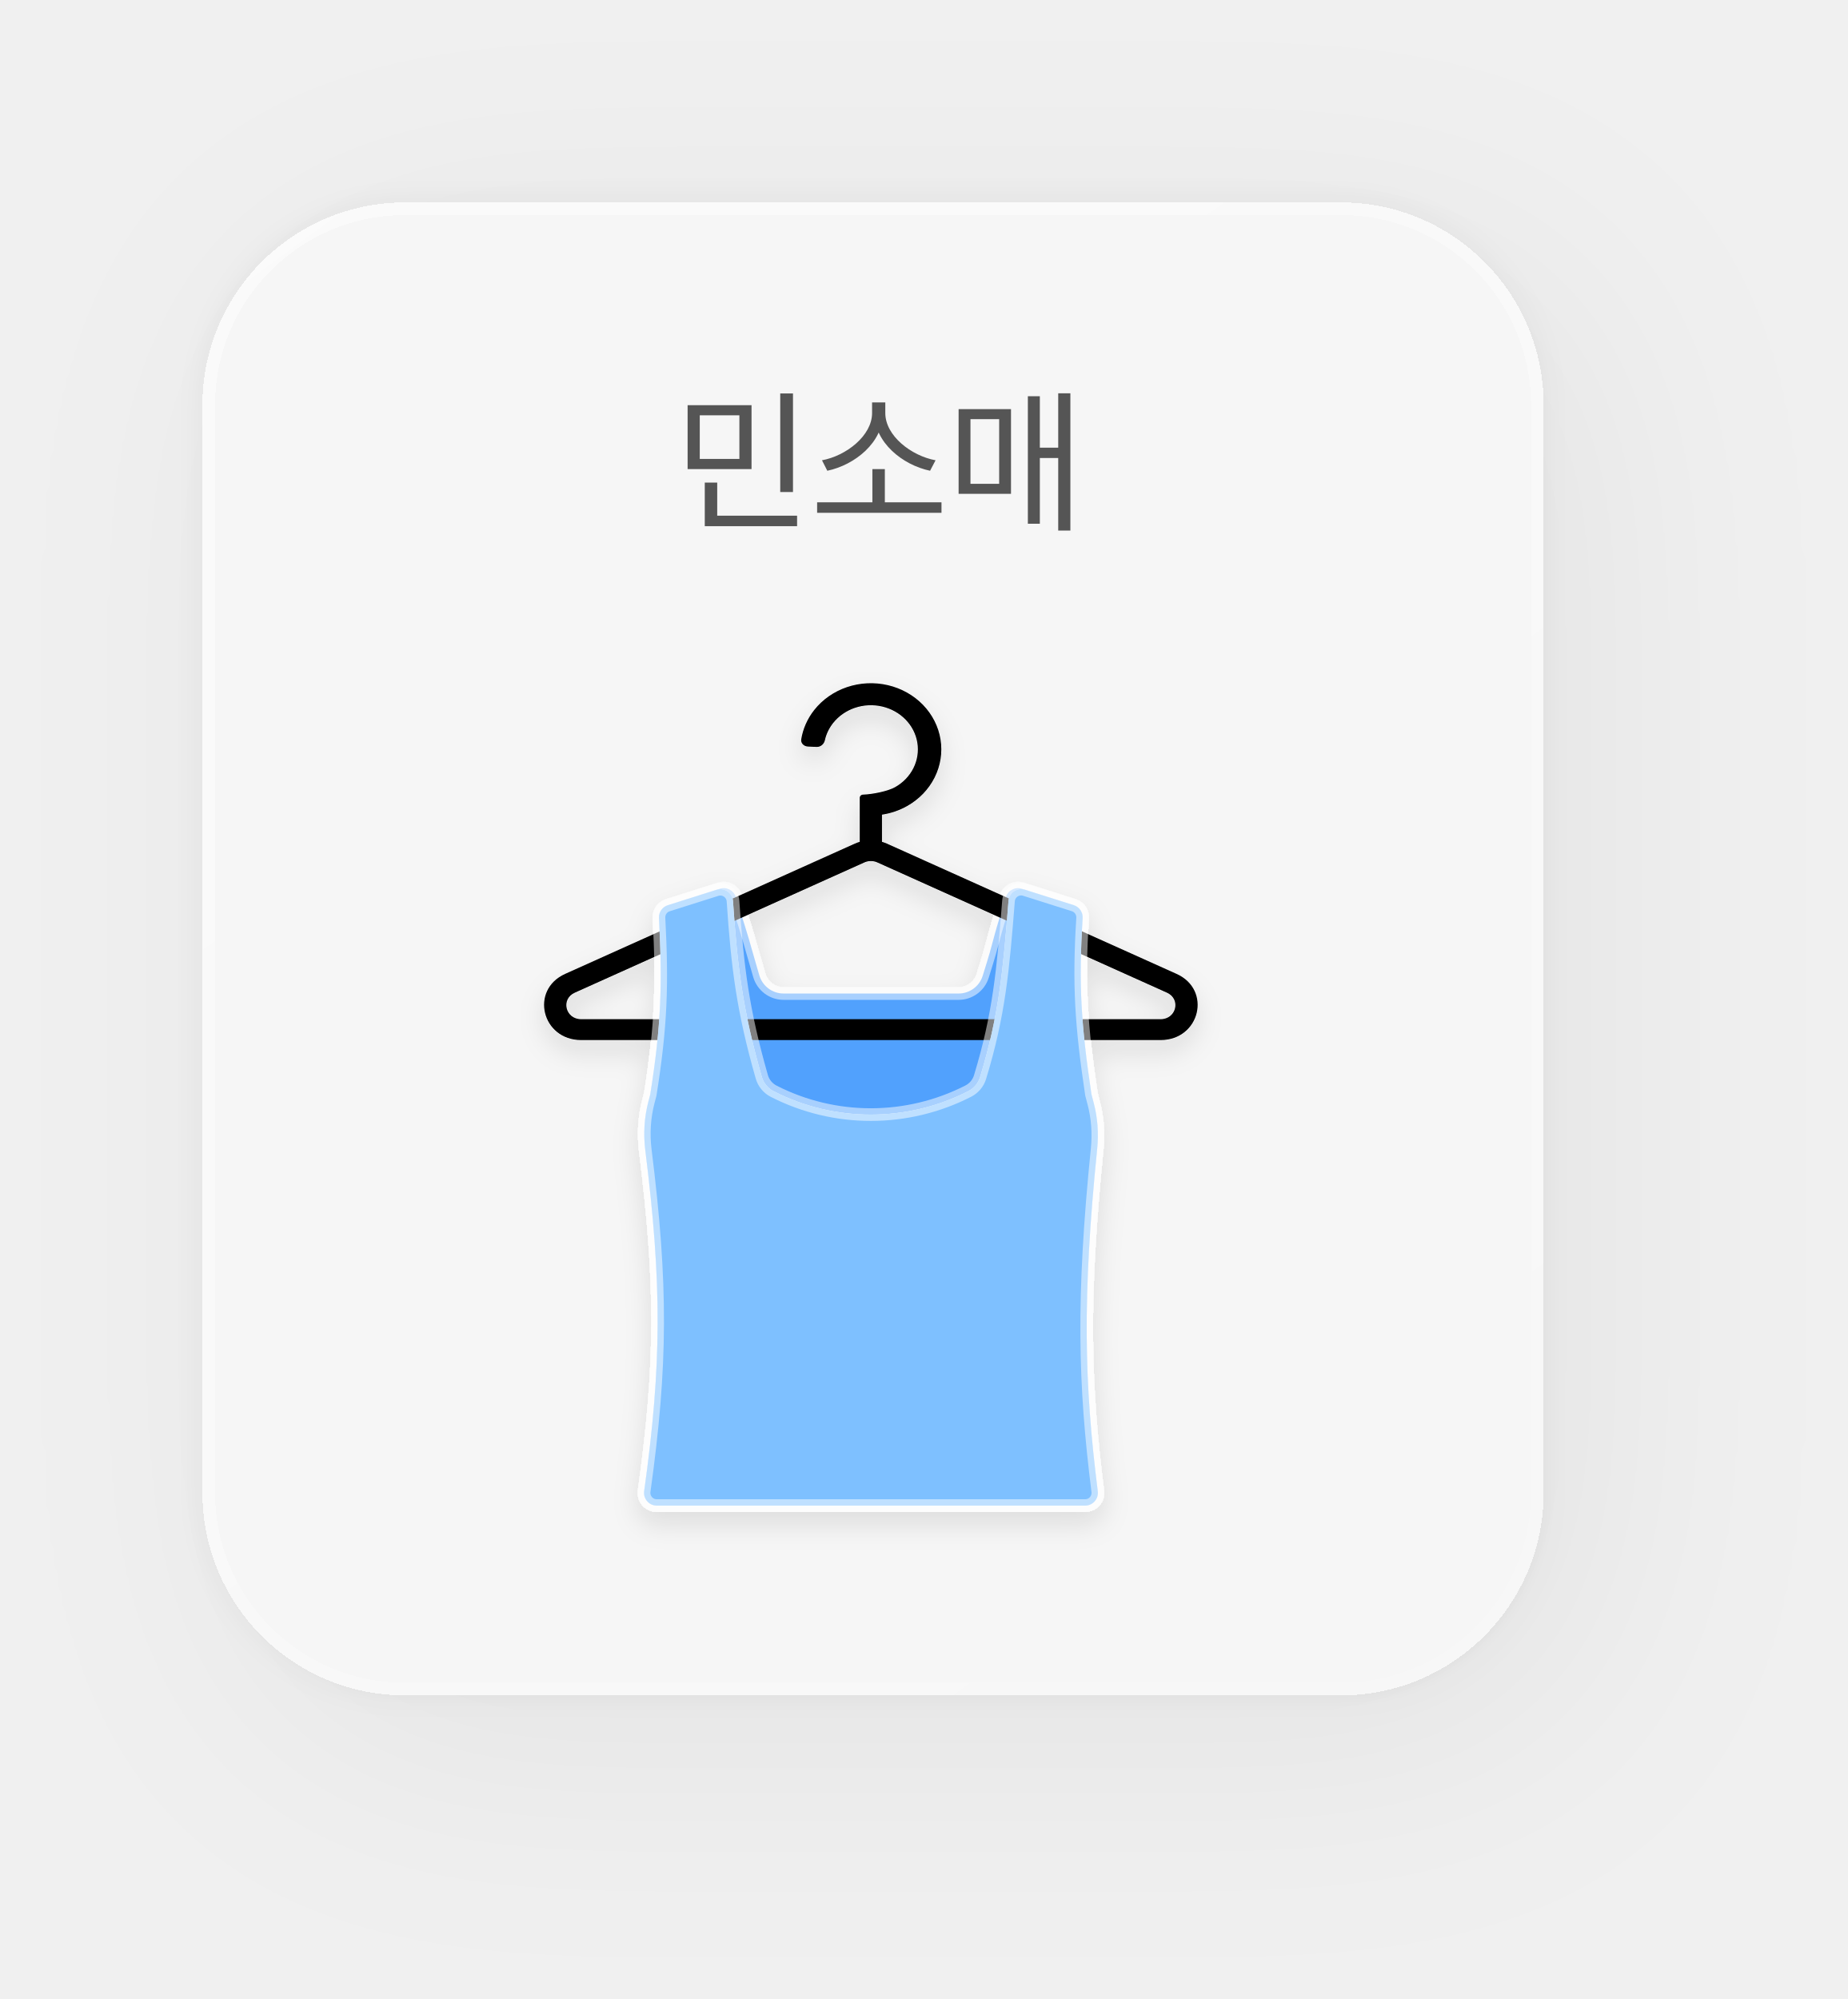
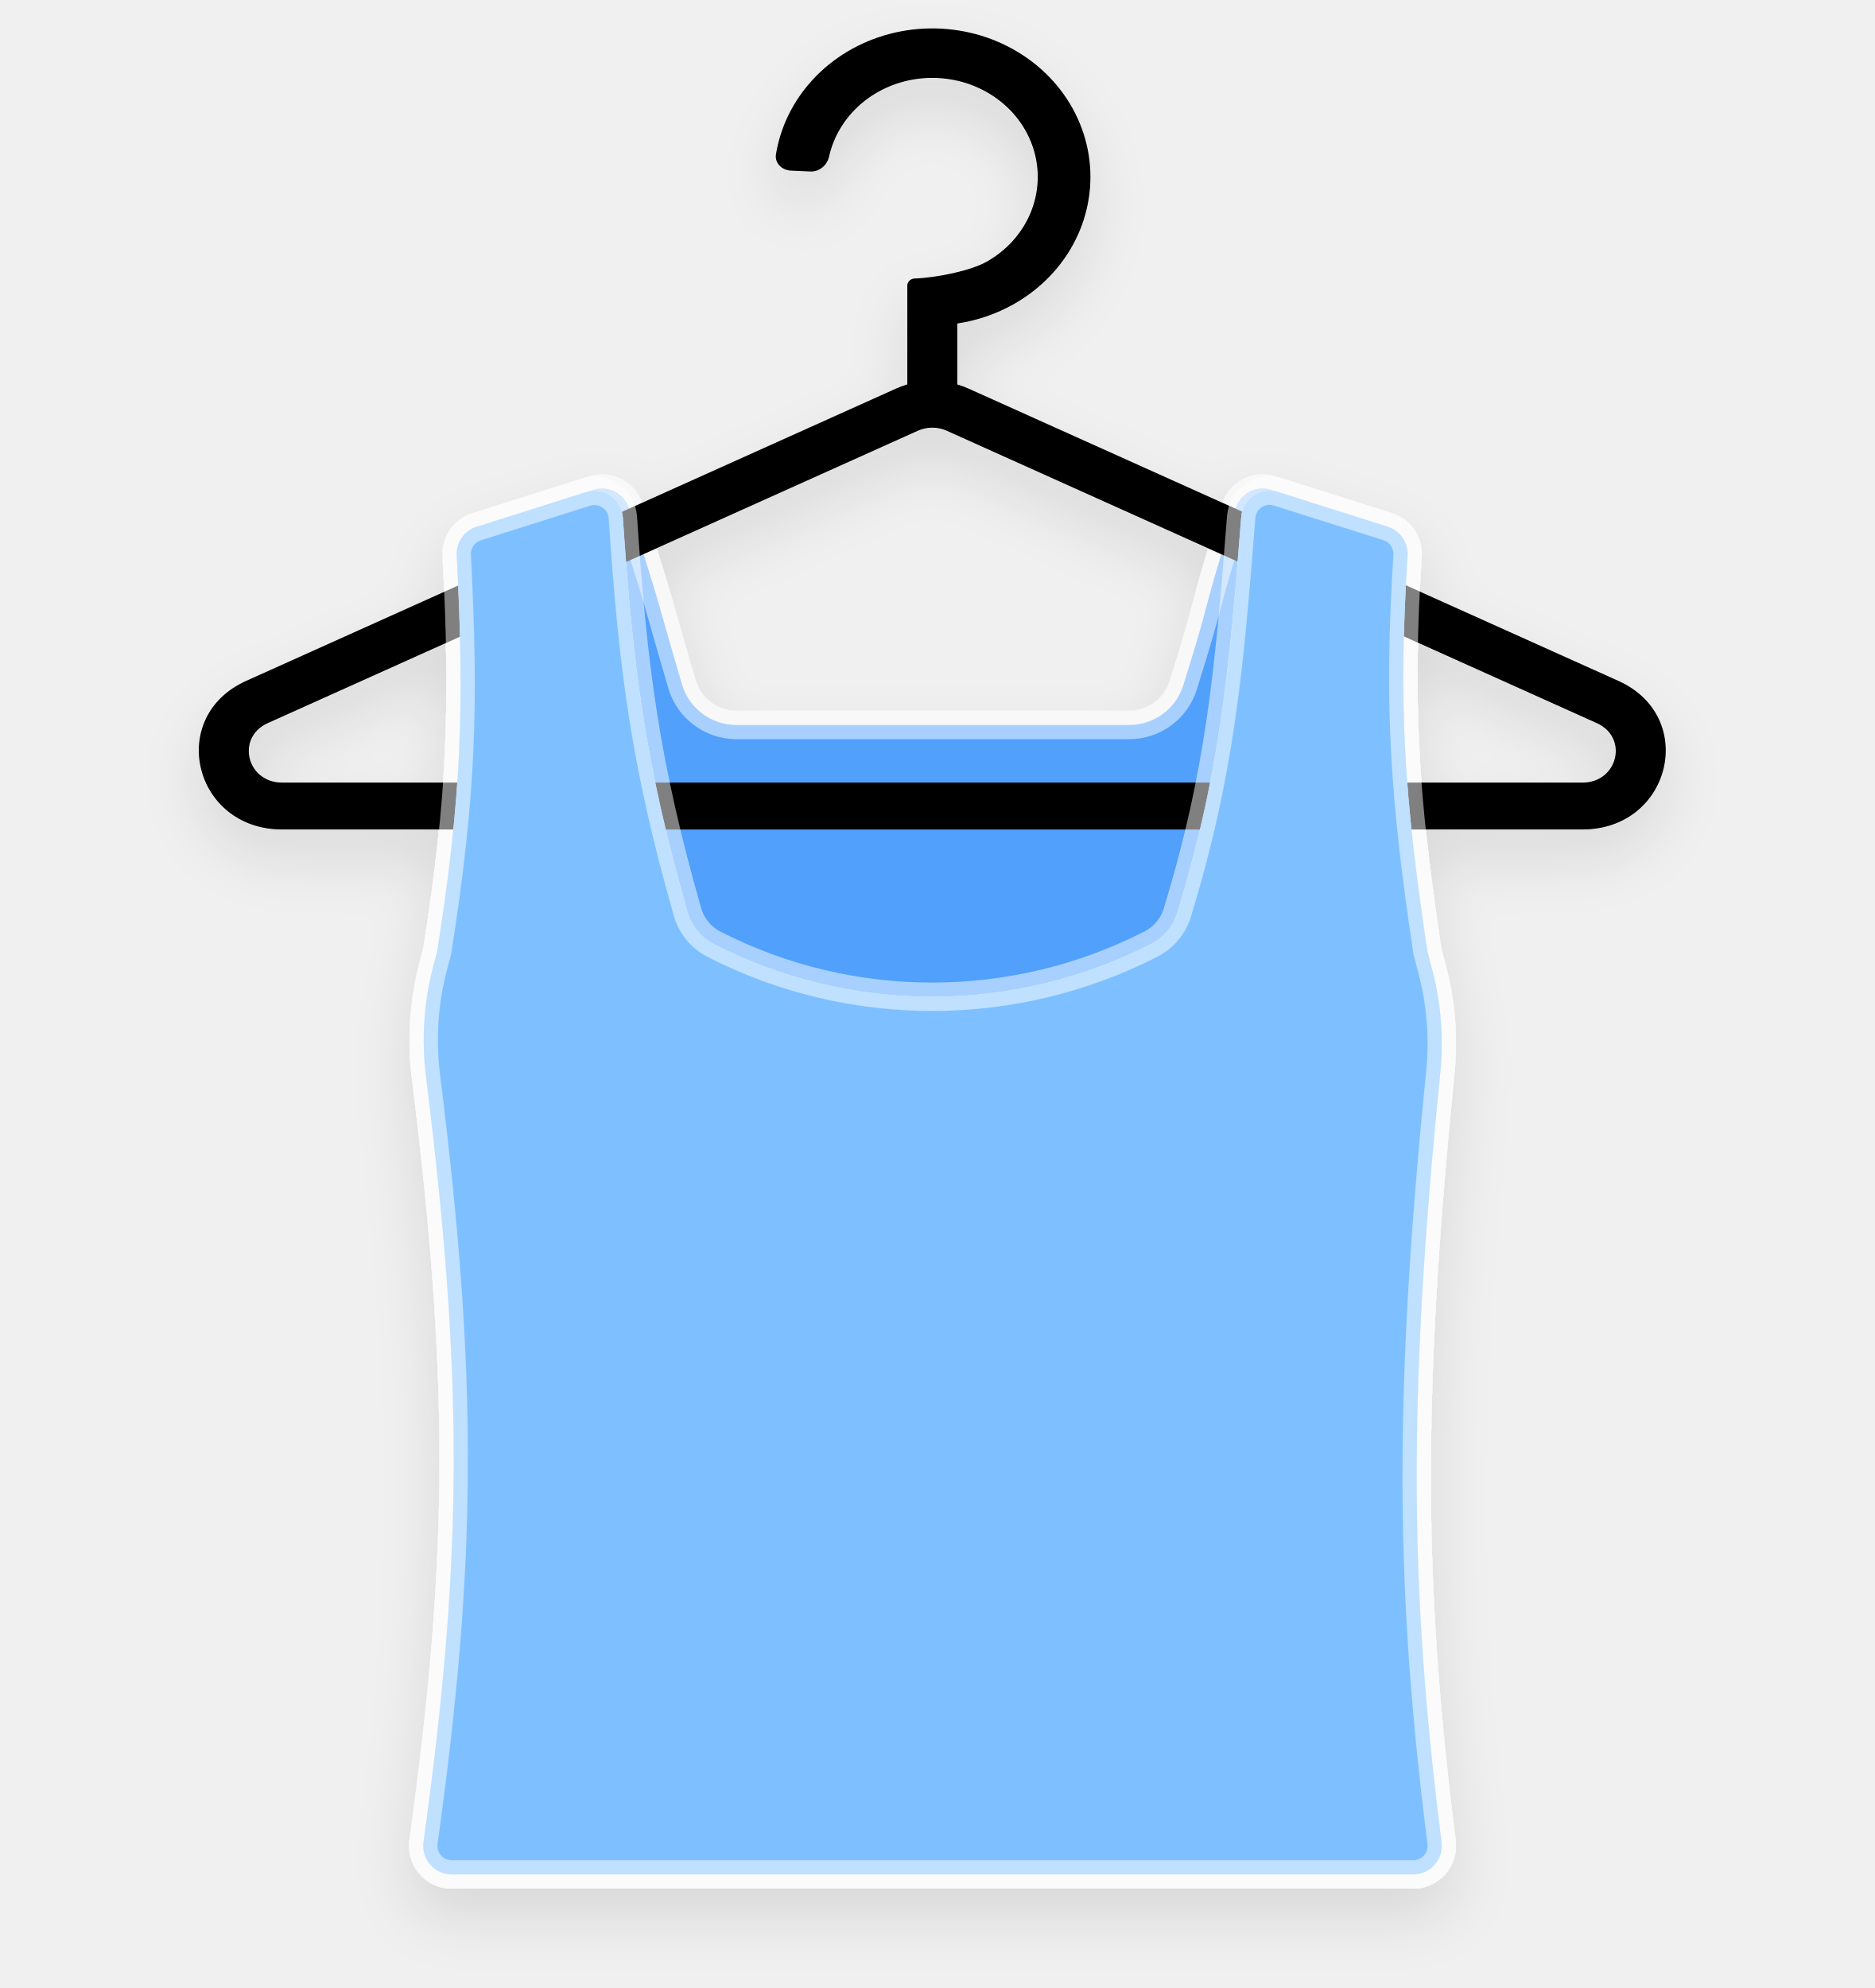
- <svg xmlns="http://www.w3.org/2000/svg" width="146" height="158" viewBox="0 0 146 158" fill="none">
-   <g filter="url(#filter0_bdd_5082_12498)">
-     <rect x="16" y="16" width="106" height="118" rx="16" fill="white" fill-opacity="0.4" shape-rendering="crispEdges" />
-     <rect x="16.5" y="16.5" width="105" height="117" rx="15.5" stroke="url(#paint0_linear_5082_12498)" stroke-opacity="0.5" shape-rendering="crispEdges" />
-     <path d="M54.345 32.024H59.397V37.076H54.345V32.024ZM58.437 32.828H55.305V36.272H58.437V32.828ZM61.665 31.1H62.673V38.888H61.665V31.1ZM55.701 40.76H62.997V41.588H55.701V40.76ZM55.701 38.144H56.685V41.096H55.701V38.144ZM64.581 39.704H74.409V40.532H64.581V39.704ZM68.948 37.076H69.933V39.98H68.948V37.076ZM68.924 31.808H69.788V32.648C69.788 34.964 67.569 36.752 65.385 37.208L64.965 36.38C66.873 36.032 68.924 34.436 68.924 32.648V31.808ZM69.105 31.808H69.969V32.648C69.969 34.448 72.032 36.032 73.941 36.38L73.508 37.208C71.325 36.752 69.105 34.964 69.105 32.648V31.808ZM83.635 31.088H84.596V41.936H83.635V31.088ZM81.919 35.384H83.996V36.2H81.919V35.384ZM81.236 31.316H82.183V41.396H81.236V31.316ZM75.763 32.336H79.903V39.032H75.763V32.336ZM78.968 33.128H76.7V38.24H78.968V33.128Z" fill="#121212" fill-opacity="0.7" />
-     <g filter="url(#filter1_bd_5082_12498)">
-       <path d="M51.904 119H85.766C86.371 119 86.837 118.467 86.761 117.867C85.686 109.329 85.522 102.61 86.715 90.792C86.838 89.579 86.749 88.348 86.438 87.169L86.262 86.5C85.444 81.025 85.234 77.832 85.564 72.57C85.593 72.109 85.306 71.685 84.865 71.545L80.759 70.245C80.232 70.079 79.668 70.374 79.504 70.902C78.144 75.251 78.778 73.587 77.664 77.136C77.403 77.966 76.632 78.528 75.762 78.528H61.929C61.042 78.528 60.261 77.943 60.012 77.091C58.894 73.265 59.52 75.229 58.154 70.901C57.987 70.374 57.424 70.079 56.897 70.245L52.78 71.549C52.344 71.686 52.058 72.104 52.082 72.56C52.357 77.833 52.262 81.011 51.394 86.5L51.251 87.044C50.919 88.304 50.84 89.62 51.001 90.913C52.326 101.532 52.305 107.859 50.912 117.854C50.827 118.458 51.295 119 51.904 119Z" fill="#298CFF" fill-opacity="0.8" stroke="white" stroke-opacity="0.5" stroke-linejoin="round" />
-       <path fill-rule="evenodd" clip-rule="evenodd" d="M71.701 63.708C71.086 64.056 70.409 64.287 69.707 64.392V66.535C69.839 66.574 69.969 66.621 70.095 66.678L92.987 76.974C95.801 78.239 94.841 82.208 91.721 82.208H45.936C42.815 82.208 41.855 78.239 44.669 76.974L67.561 66.678C67.688 66.621 67.817 66.574 67.949 66.535V63.058C67.949 62.919 68.069 62.806 68.216 62.806C68.99 62.778 70.184 62.531 70.743 62.215C71.373 61.859 71.875 61.337 72.188 60.713C72.501 60.089 72.609 59.392 72.5 58.71C72.391 58.029 72.069 57.393 71.575 56.883C71.08 56.373 70.436 56.012 69.723 55.846C69.01 55.679 68.261 55.715 67.57 55.949C66.879 56.183 66.278 56.603 65.841 57.158C65.522 57.564 65.301 58.029 65.193 58.519C65.127 58.817 64.857 59.053 64.533 59.039L63.85 59.008C63.527 58.994 63.274 58.736 63.323 58.435C63.459 57.6 63.81 56.806 64.348 56.122C65.002 55.291 65.905 54.66 66.941 54.309C67.978 53.959 69.102 53.905 70.171 54.154C71.24 54.404 72.206 54.945 72.948 55.71C73.689 56.474 74.172 57.429 74.336 58.451C74.5 59.474 74.337 60.519 73.868 61.455C73.399 62.391 72.645 63.175 71.701 63.708ZM69.335 68.167L92.227 78.463C93.353 78.969 92.969 80.556 91.721 80.556H45.936C44.688 80.556 44.303 78.969 45.429 78.463L68.322 68.167C68.642 68.023 69.014 68.023 69.335 68.167Z" fill="black" />
-       <path d="M52.082 72.56C52.058 72.104 52.344 71.686 52.78 71.549L56.63 70.33C57.25 70.133 57.89 70.574 57.933 71.223C58.286 76.512 58.717 79.886 60.209 85.112C60.35 85.606 60.693 86.019 61.15 86.253C65.972 88.719 71.703 88.709 76.524 86.244C76.97 86.016 77.31 85.618 77.456 85.139C78.959 80.209 79.275 76.706 79.707 71.199C79.757 70.558 80.392 70.129 81.005 70.323L84.865 71.545C85.306 71.685 85.593 72.109 85.564 72.57C85.234 77.832 85.444 81.025 86.262 86.5L86.438 87.169C86.749 88.348 86.838 89.579 86.715 90.792C85.522 102.61 85.686 109.329 86.761 117.867C86.837 118.467 86.371 119 85.766 119H51.904C51.295 119 50.827 118.458 50.912 117.854C52.305 107.859 52.326 101.532 51.001 90.913C50.84 89.62 50.919 88.304 51.251 87.044L51.394 86.5C52.262 81.011 52.357 77.833 52.082 72.56Z" fill="white" />
-       <path d="M52.082 72.56C52.058 72.104 52.344 71.686 52.78 71.549L56.63 70.33C57.25 70.133 57.89 70.574 57.933 71.223C58.286 76.512 58.717 79.886 60.209 85.112C60.35 85.606 60.693 86.019 61.15 86.253C65.972 88.719 71.703 88.709 76.524 86.244C76.97 86.016 77.31 85.618 77.456 85.139C78.959 80.209 79.275 76.706 79.707 71.199C79.757 70.558 80.392 70.129 81.005 70.323L84.865 71.545C85.306 71.685 85.593 72.109 85.564 72.57C85.234 77.832 85.444 81.025 86.262 86.5L86.438 87.169C86.749 88.348 86.838 89.579 86.715 90.792C85.522 102.61 85.686 109.329 86.761 117.867C86.837 118.467 86.371 119 85.766 119H51.904C51.295 119 50.827 118.458 50.912 117.854C52.305 107.859 52.326 101.532 51.001 90.913C50.84 89.62 50.919 88.304 51.251 87.044L51.394 86.5C52.262 81.011 52.357 77.833 52.082 72.56Z" fill="#5EB0FF" fill-opacity="0.8" />
-       <path d="M52.082 72.56C52.058 72.104 52.344 71.686 52.78 71.549L56.63 70.33C57.25 70.133 57.89 70.574 57.933 71.223C58.286 76.512 58.717 79.886 60.209 85.112C60.35 85.606 60.693 86.019 61.15 86.253C65.972 88.719 71.703 88.709 76.524 86.244C76.97 86.016 77.31 85.618 77.456 85.139C78.959 80.209 79.275 76.706 79.707 71.199C79.757 70.558 80.392 70.129 81.005 70.323L84.865 71.545C85.306 71.685 85.593 72.109 85.564 72.57C85.234 77.832 85.444 81.025 86.262 86.5L86.438 87.169C86.749 88.348 86.838 89.579 86.715 90.792C85.522 102.61 85.686 109.329 86.761 117.867C86.837 118.467 86.371 119 85.766 119H51.904C51.295 119 50.827 118.458 50.912 117.854C52.305 107.859 52.326 101.532 51.001 90.913C50.84 89.62 50.919 88.304 51.251 87.044L51.394 86.5C52.262 81.011 52.357 77.833 52.082 72.56Z" stroke="white" stroke-opacity="0.5" stroke-linejoin="round" />
-     </g>
+ <svg xmlns="http://www.w3.org/2000/svg" width="66" height="70" viewBox="0 0 66 70" fill="none">
+   <g filter="url(#filter0_bd_5082_12500)">
+     <path d="M15.904 66H49.766C50.371 66 50.837 65.467 50.761 64.867C49.686 56.329 49.522 49.61 50.715 37.792C50.838 36.579 50.748 35.348 50.438 34.169L50.262 33.5C49.444 28.025 49.234 24.832 49.564 19.57C49.593 19.109 49.306 18.685 48.865 18.545L44.759 17.245C44.232 17.079 43.669 17.374 43.504 17.902C42.144 22.251 42.778 20.587 41.664 24.136C41.403 24.966 40.632 25.528 39.762 25.528H25.929C25.043 25.528 24.261 24.943 24.012 24.091C22.893 20.265 23.52 22.229 22.154 17.901C21.987 17.374 21.424 17.079 20.897 17.245L16.78 18.549C16.344 18.686 16.058 19.104 16.082 19.56C16.357 24.833 16.262 28.011 15.394 33.5L15.251 34.044C14.919 35.304 14.84 36.62 15.001 37.913C16.326 48.532 16.305 54.859 14.912 64.854C14.827 65.458 15.295 66 15.904 66Z" fill="#298CFF" fill-opacity="0.8" stroke="white" stroke-opacity="0.5" stroke-linejoin="round" />
+     <path fill-rule="evenodd" clip-rule="evenodd" d="M35.701 10.708C35.086 11.056 34.409 11.287 33.708 11.392V13.535C33.839 13.574 33.968 13.621 34.095 13.678L56.987 23.974C59.801 25.239 58.841 29.208 55.721 29.208H9.936C6.815 29.208 5.855 25.239 8.669 23.974L31.561 13.678C31.688 13.621 31.817 13.574 31.949 13.535V10.058C31.949 9.919 32.069 9.806 32.217 9.806C32.99 9.778 34.184 9.531 34.743 9.215C35.373 8.859 35.875 8.337 36.188 7.713C36.501 7.089 36.609 6.392 36.5 5.71C36.391 5.029 36.069 4.393 35.575 3.883C35.08 3.373 34.436 3.012 33.723 2.846C33.01 2.68 32.261 2.715 31.57 2.949C30.879 3.183 30.277 3.603 29.841 4.158C29.522 4.564 29.301 5.029 29.193 5.519C29.127 5.817 28.857 6.053 28.533 6.039L27.85 6.008C27.527 5.994 27.274 5.736 27.323 5.435C27.459 4.6 27.81 3.806 28.348 3.122C29.002 2.29 29.905 1.659 30.941 1.309C31.978 0.959 33.102 0.905 34.171 1.154C35.24 1.403 36.206 1.945 36.948 2.71C37.689 3.474 38.172 4.429 38.336 5.451C38.5 6.474 38.337 7.519 37.868 8.455C37.399 9.391 36.645 10.175 35.701 10.708ZM33.335 15.167L56.227 25.463C57.353 25.969 56.969 27.556 55.721 27.556H9.936C8.688 27.556 8.303 25.969 9.429 25.463L32.322 15.167C32.642 15.023 33.014 15.023 33.335 15.167Z" fill="black" />
+     <path d="M16.082 19.56C16.058 19.104 16.344 18.686 16.78 18.549L20.63 17.33C21.25 17.134 21.89 17.574 21.933 18.223C22.286 23.512 22.717 26.886 24.209 32.112C24.35 32.606 24.693 33.019 25.15 33.253C29.972 35.719 35.703 35.709 40.524 33.244C40.97 33.016 41.31 32.618 41.456 32.139C42.959 27.209 43.275 23.706 43.707 18.199C43.757 17.558 44.392 17.129 45.005 17.323L48.865 18.545C49.306 18.685 49.593 19.109 49.564 19.57C49.234 24.832 49.444 28.025 50.262 33.5L50.438 34.169C50.748 35.348 50.838 36.579 50.715 37.792C49.522 49.61 49.686 56.329 50.761 64.867C50.837 65.467 50.371 66 49.766 66H15.904C15.295 66 14.827 65.458 14.912 64.854C16.305 54.859 16.326 48.532 15.001 37.913C14.84 36.62 14.919 35.304 15.251 34.044L15.394 33.5C16.262 28.011 16.357 24.833 16.082 19.56Z" fill="white" />
+     <path d="M16.082 19.56C16.058 19.104 16.344 18.686 16.78 18.549L20.63 17.33C21.25 17.134 21.89 17.574 21.933 18.223C22.286 23.512 22.717 26.886 24.209 32.112C24.35 32.606 24.693 33.019 25.15 33.253C29.972 35.719 35.703 35.709 40.524 33.244C40.97 33.016 41.31 32.618 41.456 32.139C42.959 27.209 43.275 23.706 43.707 18.199C43.757 17.558 44.392 17.129 45.005 17.323L48.865 18.545C49.306 18.685 49.593 19.109 49.564 19.57C49.234 24.832 49.444 28.025 50.262 33.5L50.438 34.169C50.748 35.348 50.838 36.579 50.715 37.792C49.522 49.61 49.686 56.329 50.761 64.867C50.837 65.467 50.371 66 49.766 66H15.904C15.295 66 14.827 65.458 14.912 64.854C16.305 54.859 16.326 48.532 15.001 37.913C14.84 36.62 14.919 35.304 15.251 34.044L15.394 33.5C16.262 28.011 16.357 24.833 16.082 19.56Z" fill="#5EB0FF" fill-opacity="0.8" />
+     <path d="M16.082 19.56C16.058 19.104 16.344 18.686 16.78 18.549L20.63 17.33C21.25 17.134 21.89 17.574 21.933 18.223C22.286 23.512 22.717 26.886 24.209 32.112C24.35 32.606 24.693 33.019 25.15 33.253C29.972 35.719 35.703 35.709 40.524 33.244C40.97 33.016 41.31 32.618 41.456 32.139C42.959 27.209 43.275 23.706 43.707 18.199C43.757 17.558 44.392 17.129 45.005 17.323L48.865 18.545C49.306 18.685 49.593 19.109 49.564 19.57C49.234 24.832 49.444 28.025 50.262 33.5L50.438 34.169C50.748 35.348 50.838 36.579 50.715 37.792C49.522 49.61 49.686 56.329 50.761 64.867C50.837 65.467 50.371 66 49.766 66H15.904C15.295 66 14.827 65.458 14.912 64.854C16.305 54.859 16.326 48.532 15.001 37.913C14.84 36.62 14.919 35.304 15.251 34.044L15.394 33.5C16.262 28.011 16.357 24.833 16.082 19.56Z" stroke="white" stroke-opacity="0.5" stroke-linejoin="round" />
  </g>
  <defs>
-     <filter id="filter0_bdd_5082_12498" x="-4" y="-4" width="150" height="162" filterUnits="userSpaceOnUse" color-interpolation-filters="sRGB">
-       <feFlood flood-opacity="0" result="BackgroundImageFix" />
-       <feGaussianBlur in="BackgroundImageFix" stdDeviation="10" />
-       <feComposite in2="SourceAlpha" operator="in" result="effect1_backgroundBlur_5082_12498" />
-       <feColorMatrix in="SourceAlpha" type="matrix" values="0 0 0 0 0 0 0 0 0 0 0 0 0 0 0 0 0 0 127 0" result="hardAlpha" />
-       <feOffset dx="4" dy="4" />
-       <feGaussianBlur stdDeviation="10" />
-       <feComposite in2="hardAlpha" operator="out" />
-       <feColorMatrix type="matrix" values="0 0 0 0 0 0 0 0 0 0 0 0 0 0 0 0 0 0 0.05 0" />
-       <feBlend mode="normal" in2="effect1_backgroundBlur_5082_12498" result="effect2_dropShadow_5082_12498" />
-       <feColorMatrix in="SourceAlpha" type="matrix" values="0 0 0 0 0 0 0 0 0 0 0 0 0 0 0 0 0 0 127 0" result="hardAlpha" />
-       <feOffset />
-       <feGaussianBlur stdDeviation="1" />
-       <feComposite in2="hardAlpha" operator="out" />
-       <feColorMatrix type="matrix" values="0 0 0 0 0 0 0 0 0 0 0 0 0 0 0 0 0 0 0.05 0" />
-       <feBlend mode="normal" in2="effect2_dropShadow_5082_12498" result="effect3_dropShadow_5082_12498" />
-       <feBlend mode="normal" in="SourceGraphic" in2="effect3_dropShadow_5082_12498" result="shape" />
-     </filter>
-     <filter id="filter1_bd_5082_12498" x="33" y="44" width="71.656" height="85.5" filterUnits="userSpaceOnUse" color-interpolation-filters="sRGB">
+     <filter id="filter0_bd_5082_12500" x="-3" y="-9" width="71.656" height="85.5" filterUnits="userSpaceOnUse" color-interpolation-filters="sRGB">
      <feFlood flood-opacity="0" result="BackgroundImageFix" />
      <feGaussianBlur in="BackgroundImageFix" stdDeviation="5" />
-       <feComposite in2="SourceAlpha" operator="in" result="effect1_backgroundBlur_5082_12498" />
+       <feComposite in2="SourceAlpha" operator="in" result="effect1_backgroundBlur_5082_12500" />
      <feColorMatrix in="SourceAlpha" type="matrix" values="0 0 0 0 0 0 0 0 0 0 0 0 0 0 0 0 0 0 127 0" result="hardAlpha" />
      <feOffset dy="1" />
      <feGaussianBlur stdDeviation="1" />
      <feComposite in2="hardAlpha" operator="out" />
      <feColorMatrix type="matrix" values="0 0 0 0 0 0 0 0 0 0 0 0 0 0 0 0 0 0 0.1 0" />
-       <feBlend mode="normal" in2="effect1_backgroundBlur_5082_12498" result="effect2_dropShadow_5082_12498" />
-       <feBlend mode="normal" in="SourceGraphic" in2="effect2_dropShadow_5082_12498" result="shape" />
+       <feBlend mode="normal" in2="effect1_backgroundBlur_5082_12500" result="effect2_dropShadow_5082_12500" />
+       <feBlend mode="normal" in="SourceGraphic" in2="effect2_dropShadow_5082_12500" result="shape" />
    </filter>
-     <linearGradient id="paint0_linear_5082_12498" x1="28.046" y1="16" x2="137.125" y2="165.064" gradientUnits="userSpaceOnUse">
-       <stop stop-color="white" />
-       <stop offset="1" stop-color="white" stop-opacity="0" />
-     </linearGradient>
  </defs>
</svg>
